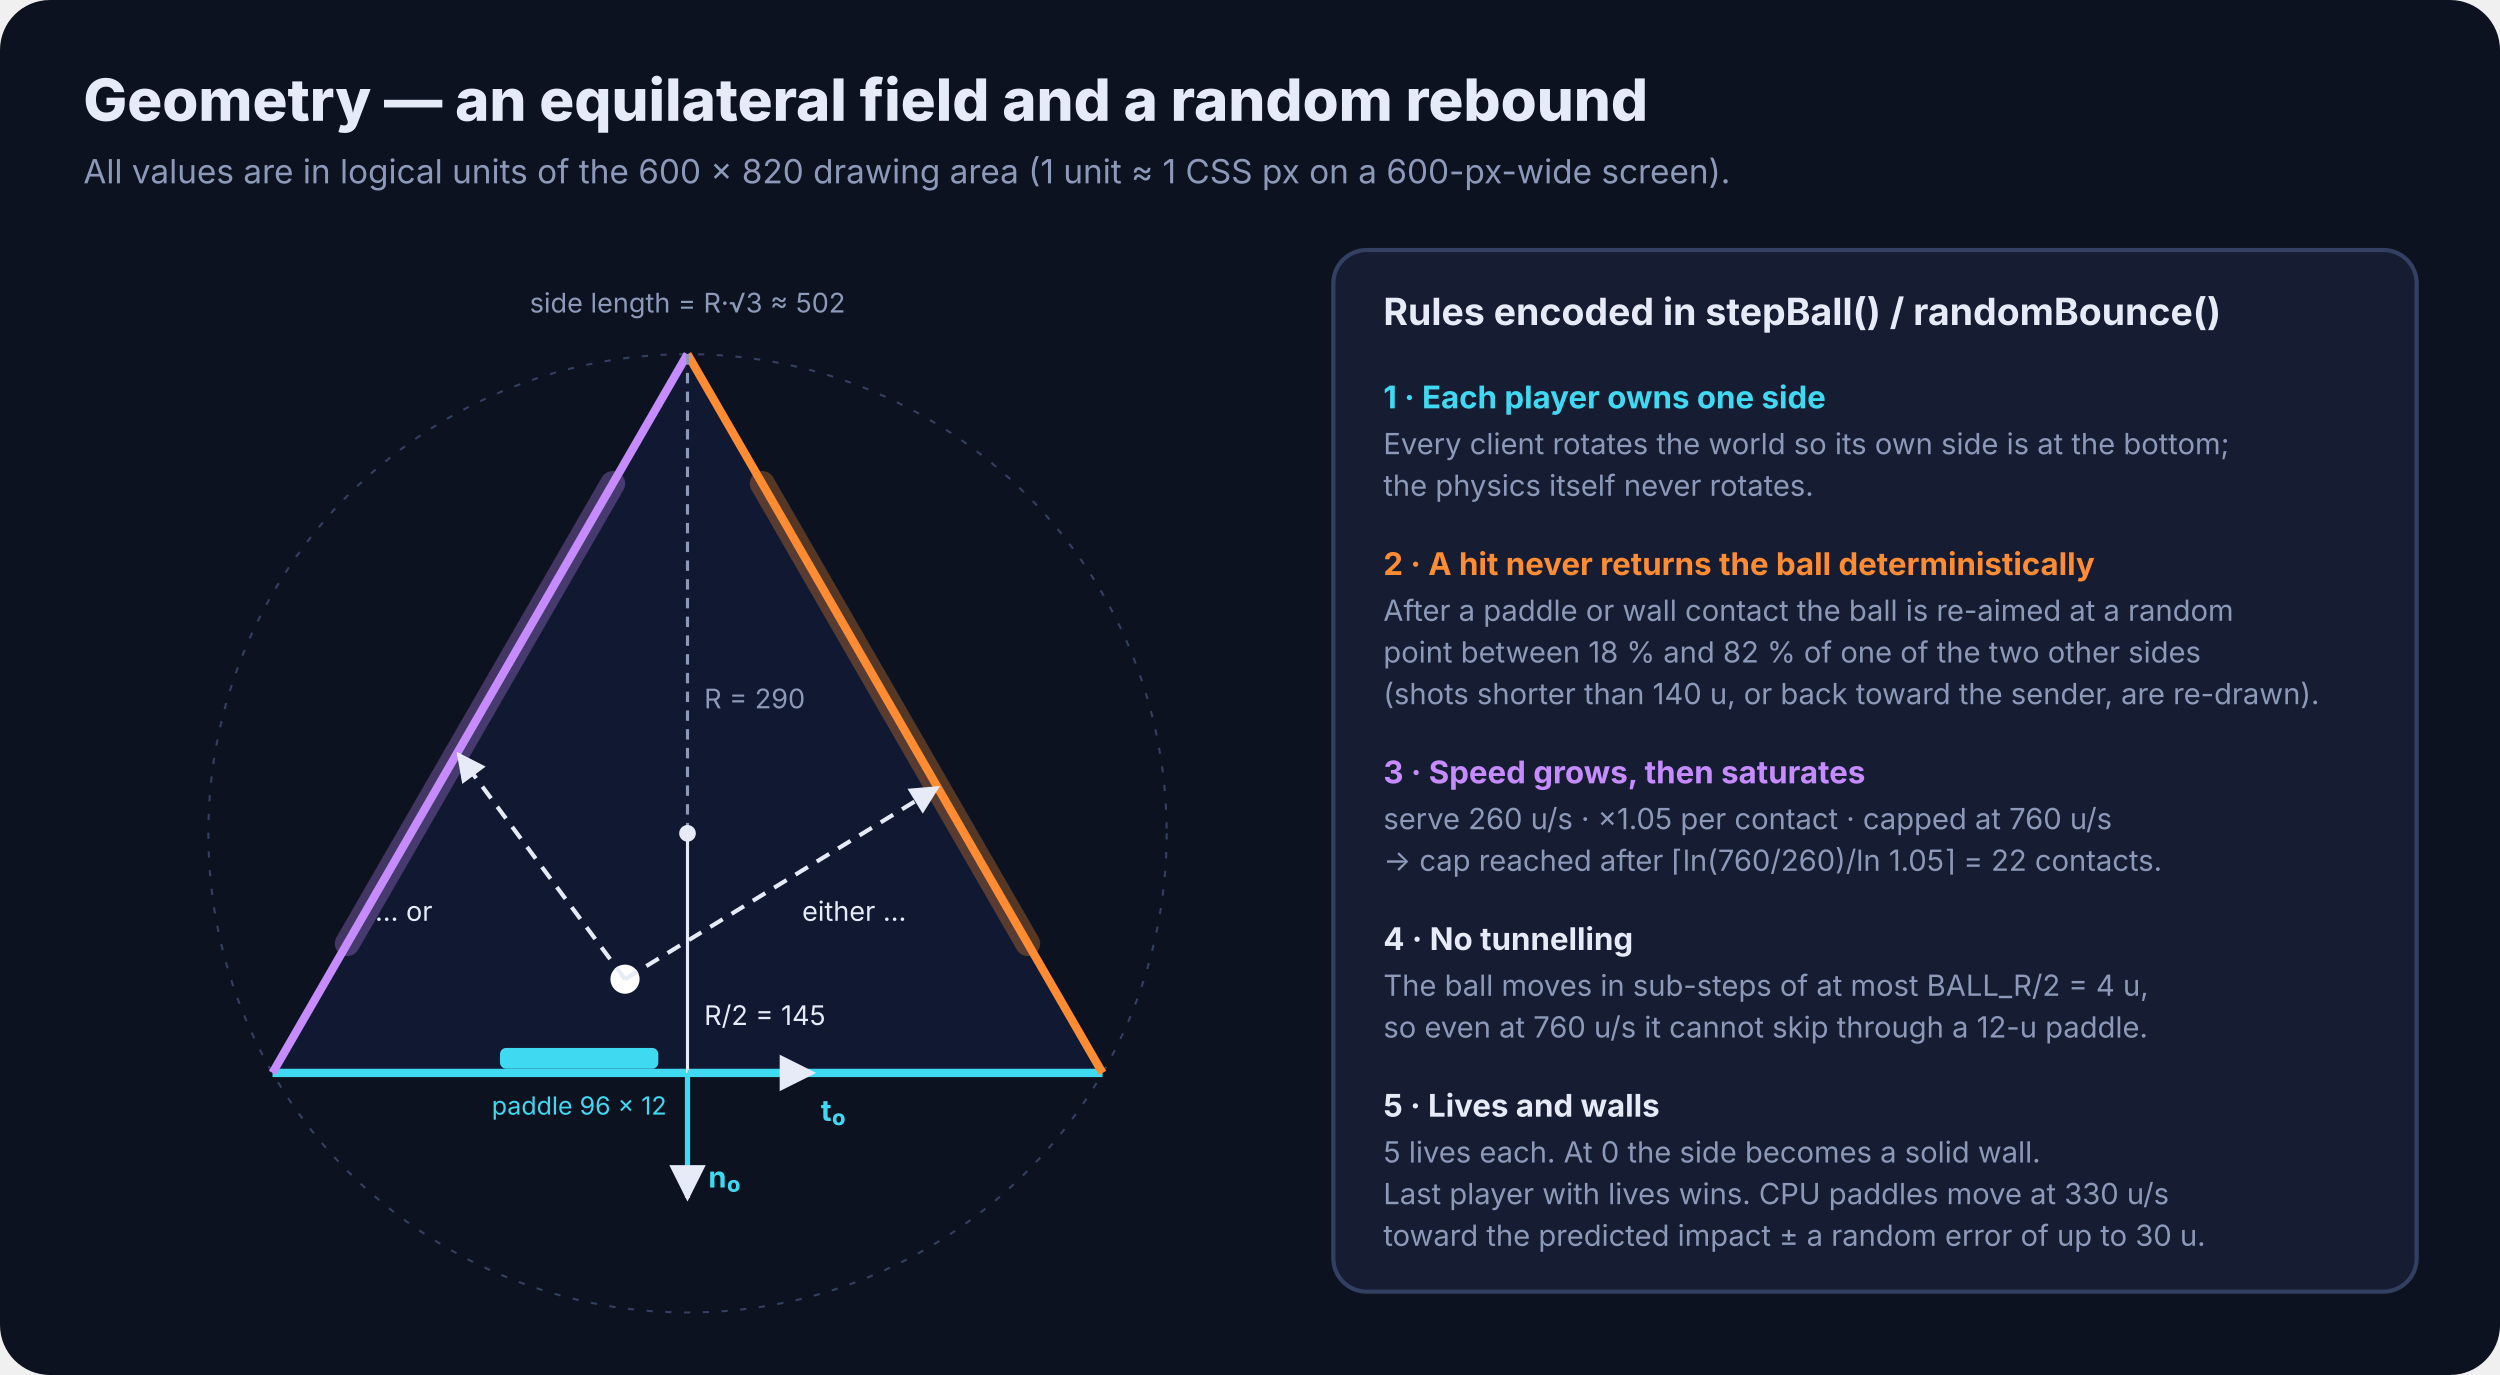
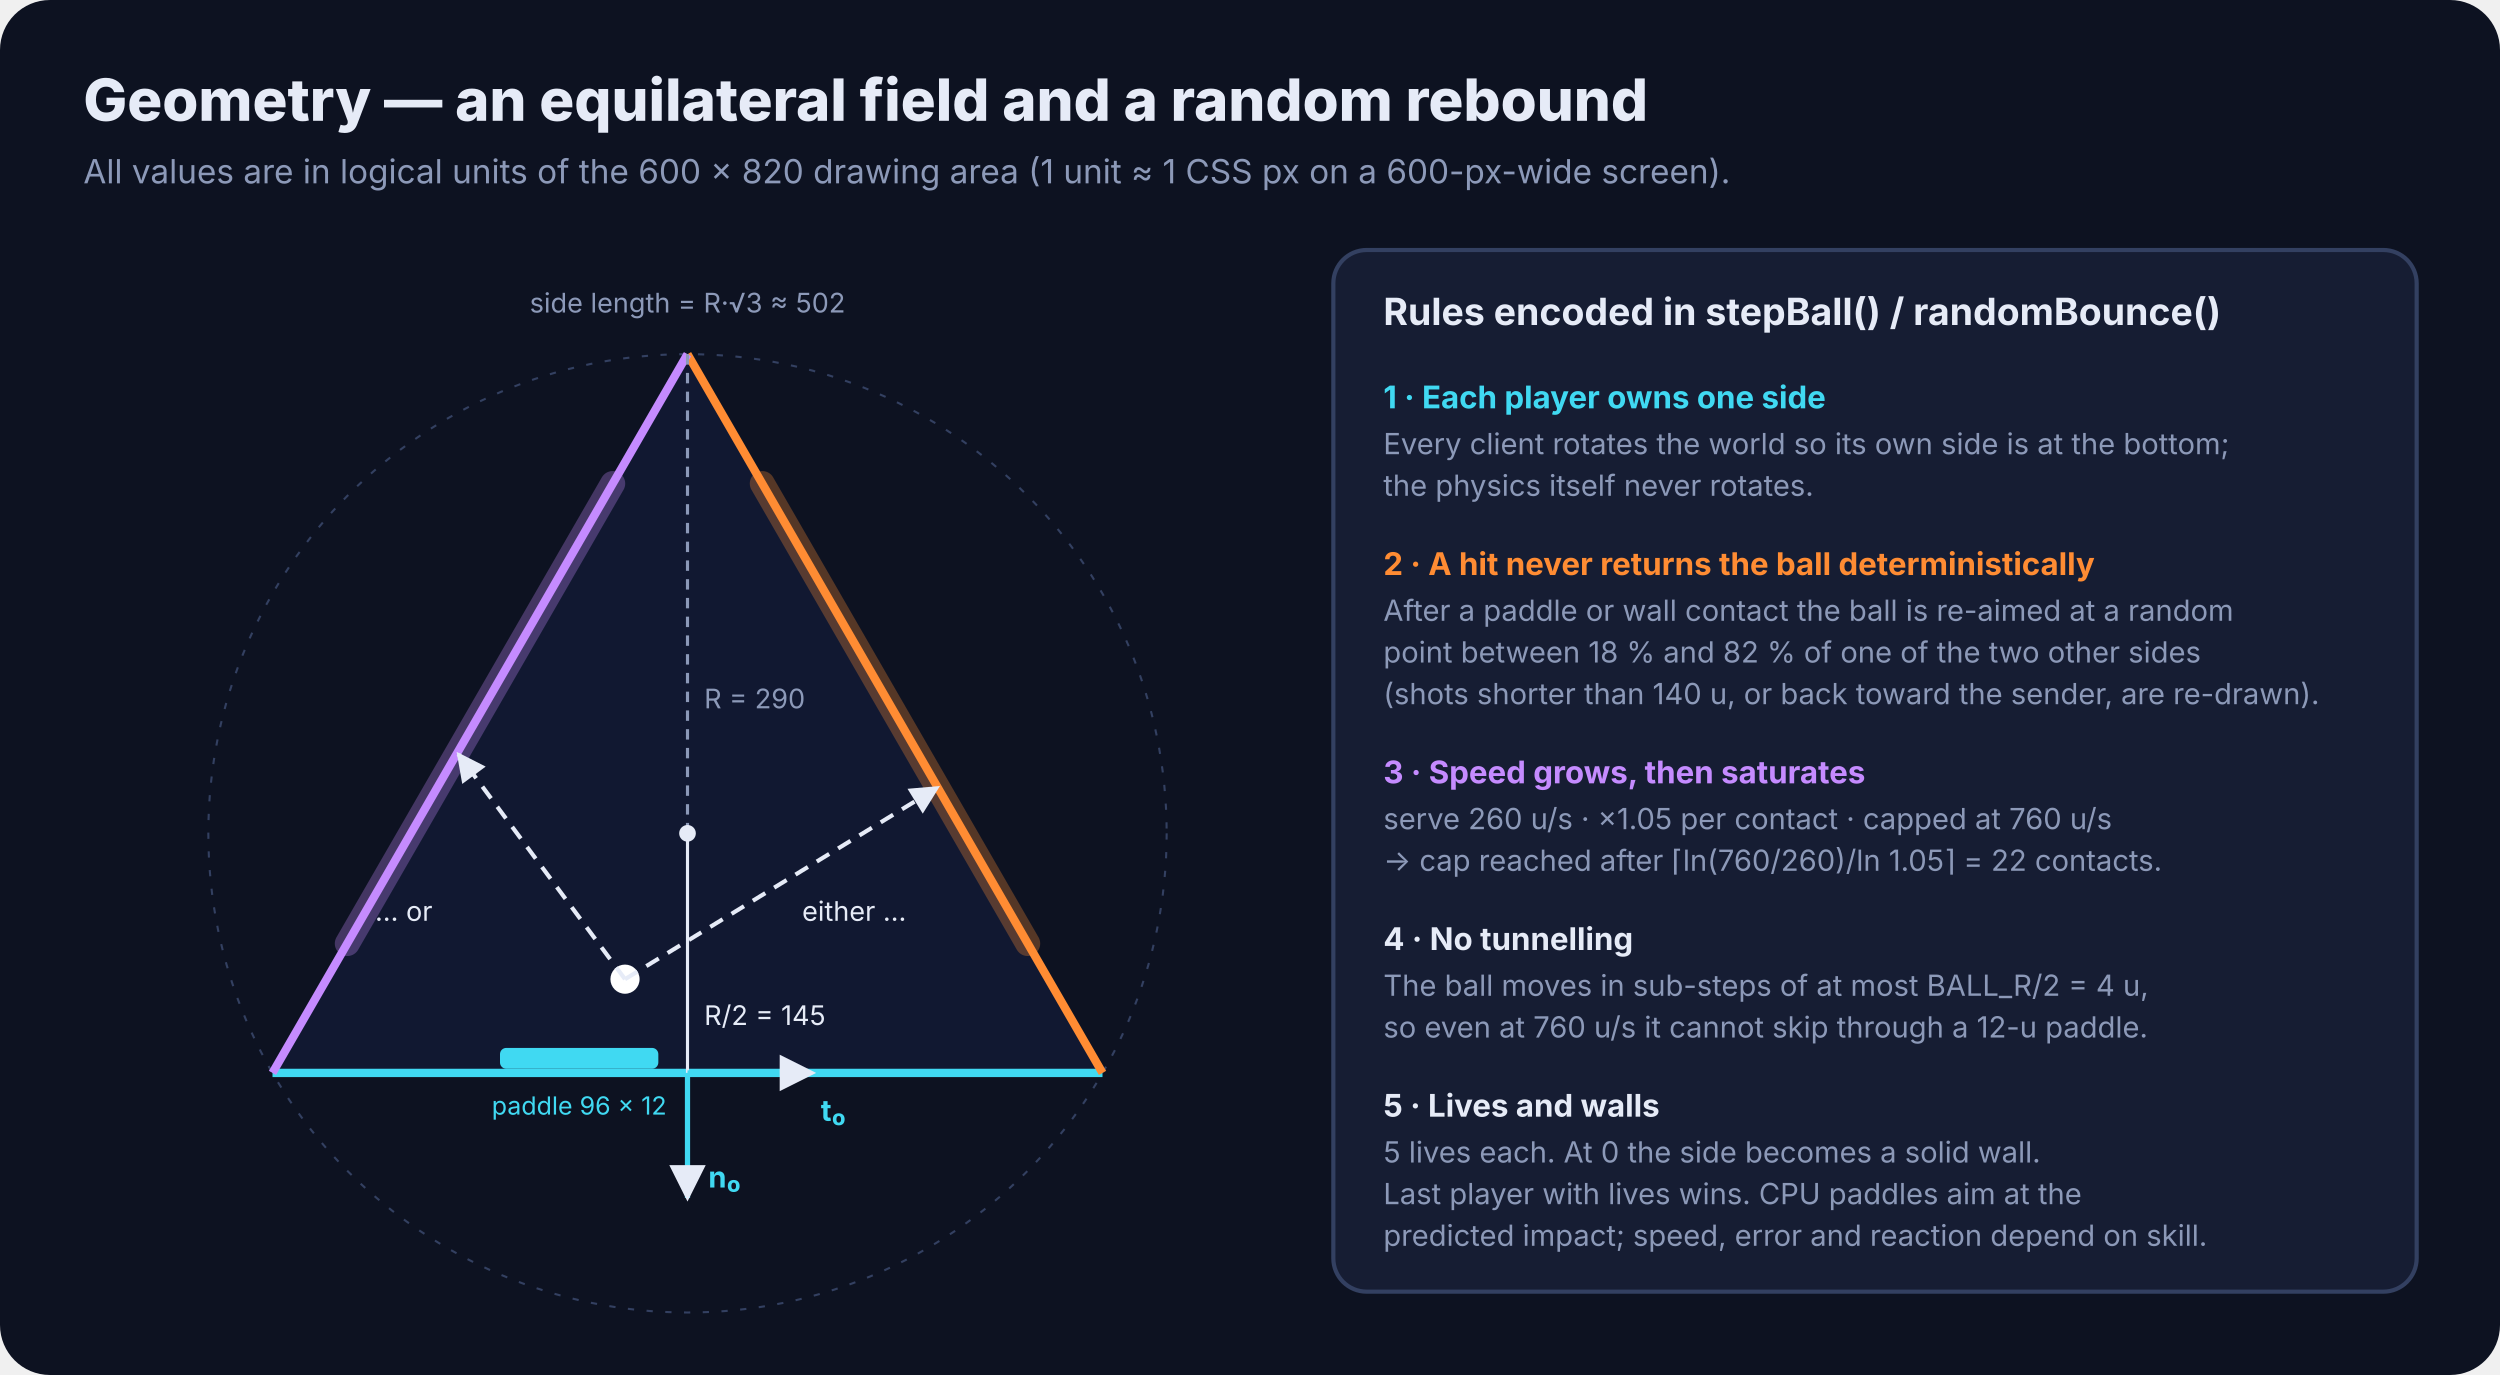
<svg xmlns="http://www.w3.org/2000/svg" viewBox="0 0 1200 660" width="1200" height="660" font-family="Inter, -apple-system, 'Segoe UI', Helvetica, Arial, sans-serif">
  <defs>
    <marker id="w" viewBox="0 0 10 10" refX="9" refY="5" markerWidth="7" markerHeight="7" orient="auto">
      <path d="M0,0 L10,5 L0,10 z" fill="#e6ebf7" />
    </marker>
    <marker id="d" viewBox="0 0 10 10" refX="9" refY="5" markerWidth="7" markerHeight="7" orient="auto">
      <path d="M0,0 L10,5 L0,10 z" fill="#8c99b8" />
    </marker>
  </defs>
  <rect width="1200" height="660" rx="24" fill="#0d1221" />
  <text x="40" y="58" fill="#e6ebf7" font-size="28" font-weight="800">Geometry — an equilateral field and a random rebound</text>
  <text x="40" y="88" fill="#8c99b8" font-size="16">All values are in logical units of the 600 × 820 drawing area (1 unit ≈ 1 CSS px on a 600-px-wide screen).</text>
  <g transform="translate(330 400)">
    <circle r="230" fill="none" stroke="#334061" stroke-dasharray="3 6" />
    <circle r="115" fill="none" stroke="#334061" stroke-dasharray="3 6" />
    <polygon points="-199.2,115 199.2,115 0,-230" fill="#111831" />
    <line x1="-199.2" y1="115" x2="199.2" y2="115" stroke="#40d9f2" stroke-width="4" />
    <line x1="199.2" y1="115" x2="0" y2="-230" stroke="#ff8c33" stroke-width="4" />
    <line x1="0" y1="-230" x2="-199.2" y2="115" stroke="#c58bff" stroke-width="4" />
    <line x1="0" y1="0" x2="0" y2="-230" stroke="#8c99b8" stroke-width="1.5" stroke-dasharray="5 4" />
    <text x="8" y="-60" fill="#8c99b8" font-size="13">R = 290</text>
    <line x1="0" y1="0" x2="0" y2="115" stroke="#e6ebf7" stroke-width="1.5" />
    <text x="8" y="92" fill="#e6ebf7" font-size="13">R/2 = 145</text>
    <circle r="4" fill="#e6ebf7" />
    <line x1="0" y1="115" x2="0" y2="175" stroke="#40d9f2" stroke-width="2.5" marker-end="url(#w)" />
    <text x="10" y="170" fill="#40d9f2" font-size="14" font-weight="700">n₀</text>
    <line x1="0" y1="115" x2="60" y2="115" stroke="#40d9f2" stroke-width="2.5" marker-end="url(#w)" transform="translate(0 0)" />
    <text x="64" y="138" fill="#40d9f2" font-size="14" font-weight="700">t₀</text>
    <rect x="-90" y="103" width="76" height="10" rx="3" fill="#40d9f2" />
    <text x="-52" y="135" text-anchor="middle" fill="#40d9f2" font-size="12">paddle 96 × 12</text>
    <circle cx="-52" cy="92" r="0" fill="#fff" />
    <circle cx="-30" cy="70" r="7" fill="#fff" />
    <line x1="163.3" y1="52.9" x2="35.9" y2="-167.9" stroke="#ff8c33" stroke-width="12" stroke-opacity="0.3" stroke-linecap="round" />
    <line x1="-35.9" y1="-167.9" x2="-163.3" y2="52.9" stroke="#c58bff" stroke-width="12" stroke-opacity="0.3" stroke-linecap="round" />
    <path d="M-30 70 L 120 -22" stroke="#e6ebf7" stroke-width="2" stroke-dasharray="7 5" marker-end="url(#w)" />
    <path d="M-30 70 L -110 -38" stroke="#e6ebf7" stroke-width="2" stroke-dasharray="7 5" marker-end="url(#w)" />
    <text x="55" y="42" fill="#e6ebf7" font-size="13">either …</text>
    <text x="-150" y="42" fill="#e6ebf7" font-size="13">… or</text>
    <text x="0" y="-250" text-anchor="middle" fill="#8c99b8" font-size="13">side length = R·√3 ≈ 502</text>
  </g>
  <g font-size="15">
    <rect x="640" y="120" width="520" height="500" rx="16" fill="#161d33" stroke="#334061" stroke-width="2" />
    <text x="664" y="156" fill="#e6ebf7" font-size="18" font-weight="700">Rules encoded in stepBall() / randomBounce()</text>
    <text x="664" y="196" fill="#40d9f2" font-weight="700">1 · Each player owns one side</text>
    <text x="664" y="218" fill="#8c99b8" font-size="14">Every client rotates the world so its own side is at the bottom;</text>
    <text x="664" y="238" fill="#8c99b8" font-size="14">the physics itself never rotates.</text>
    <text x="664" y="276" fill="#ff8c33" font-weight="700">2 · A hit never returns the ball deterministically</text>
    <text x="664" y="298" fill="#8c99b8" font-size="14">After a paddle or wall contact the ball is re-aimed at a random</text>
    <text x="664" y="318" fill="#8c99b8" font-size="14">point between 18 % and 82 % of one of the two other sides</text>
    <text x="664" y="338" fill="#8c99b8" font-size="14">(shots shorter than 140 u, or back toward the sender, are re-drawn).</text>
    <text x="664" y="376" fill="#c58bff" font-weight="700">3 · Speed grows, then saturates</text>
    <text x="664" y="398" fill="#8c99b8" font-size="14">serve 260 u/s · ×1.05 per contact · capped at 760 u/s</text>
    <text x="664" y="418" fill="#8c99b8" font-size="14">→ cap reached after ⌈ln(760/260)/ln 1.05⌉ = 22 contacts.</text>
    <text x="664" y="456" fill="#e6ebf7" font-weight="700">4 · No tunnelling</text>
    <text x="664" y="478" fill="#8c99b8" font-size="14">The ball moves in sub-steps of at most BALL_R/2 = 4 u,</text>
    <text x="664" y="498" fill="#8c99b8" font-size="14">so even at 760 u/s it cannot skip through a 12-u paddle.</text>
    <text x="664" y="536" fill="#e6ebf7" font-weight="700">5 · Lives and walls</text>
    <text x="664" y="558" fill="#8c99b8" font-size="14">5 lives each. At 0 the side becomes a solid wall.</text>
-     <text x="664" y="578" fill="#8c99b8" font-size="14">Last player with lives wins. CPU paddles move at 330 u/s</text>
-     <text x="664" y="598" fill="#8c99b8" font-size="14">toward the predicted impact ± a random error of up to 30 u.</text>
+     <text x="664" y="578" fill="#8c99b8" font-size="14">Last player with lives wins. CPU paddles aim at the</text>
+     <text x="664" y="598" fill="#8c99b8" font-size="14">predicted impact; speed, error and reaction depend on skill.</text>
  </g>
</svg>
